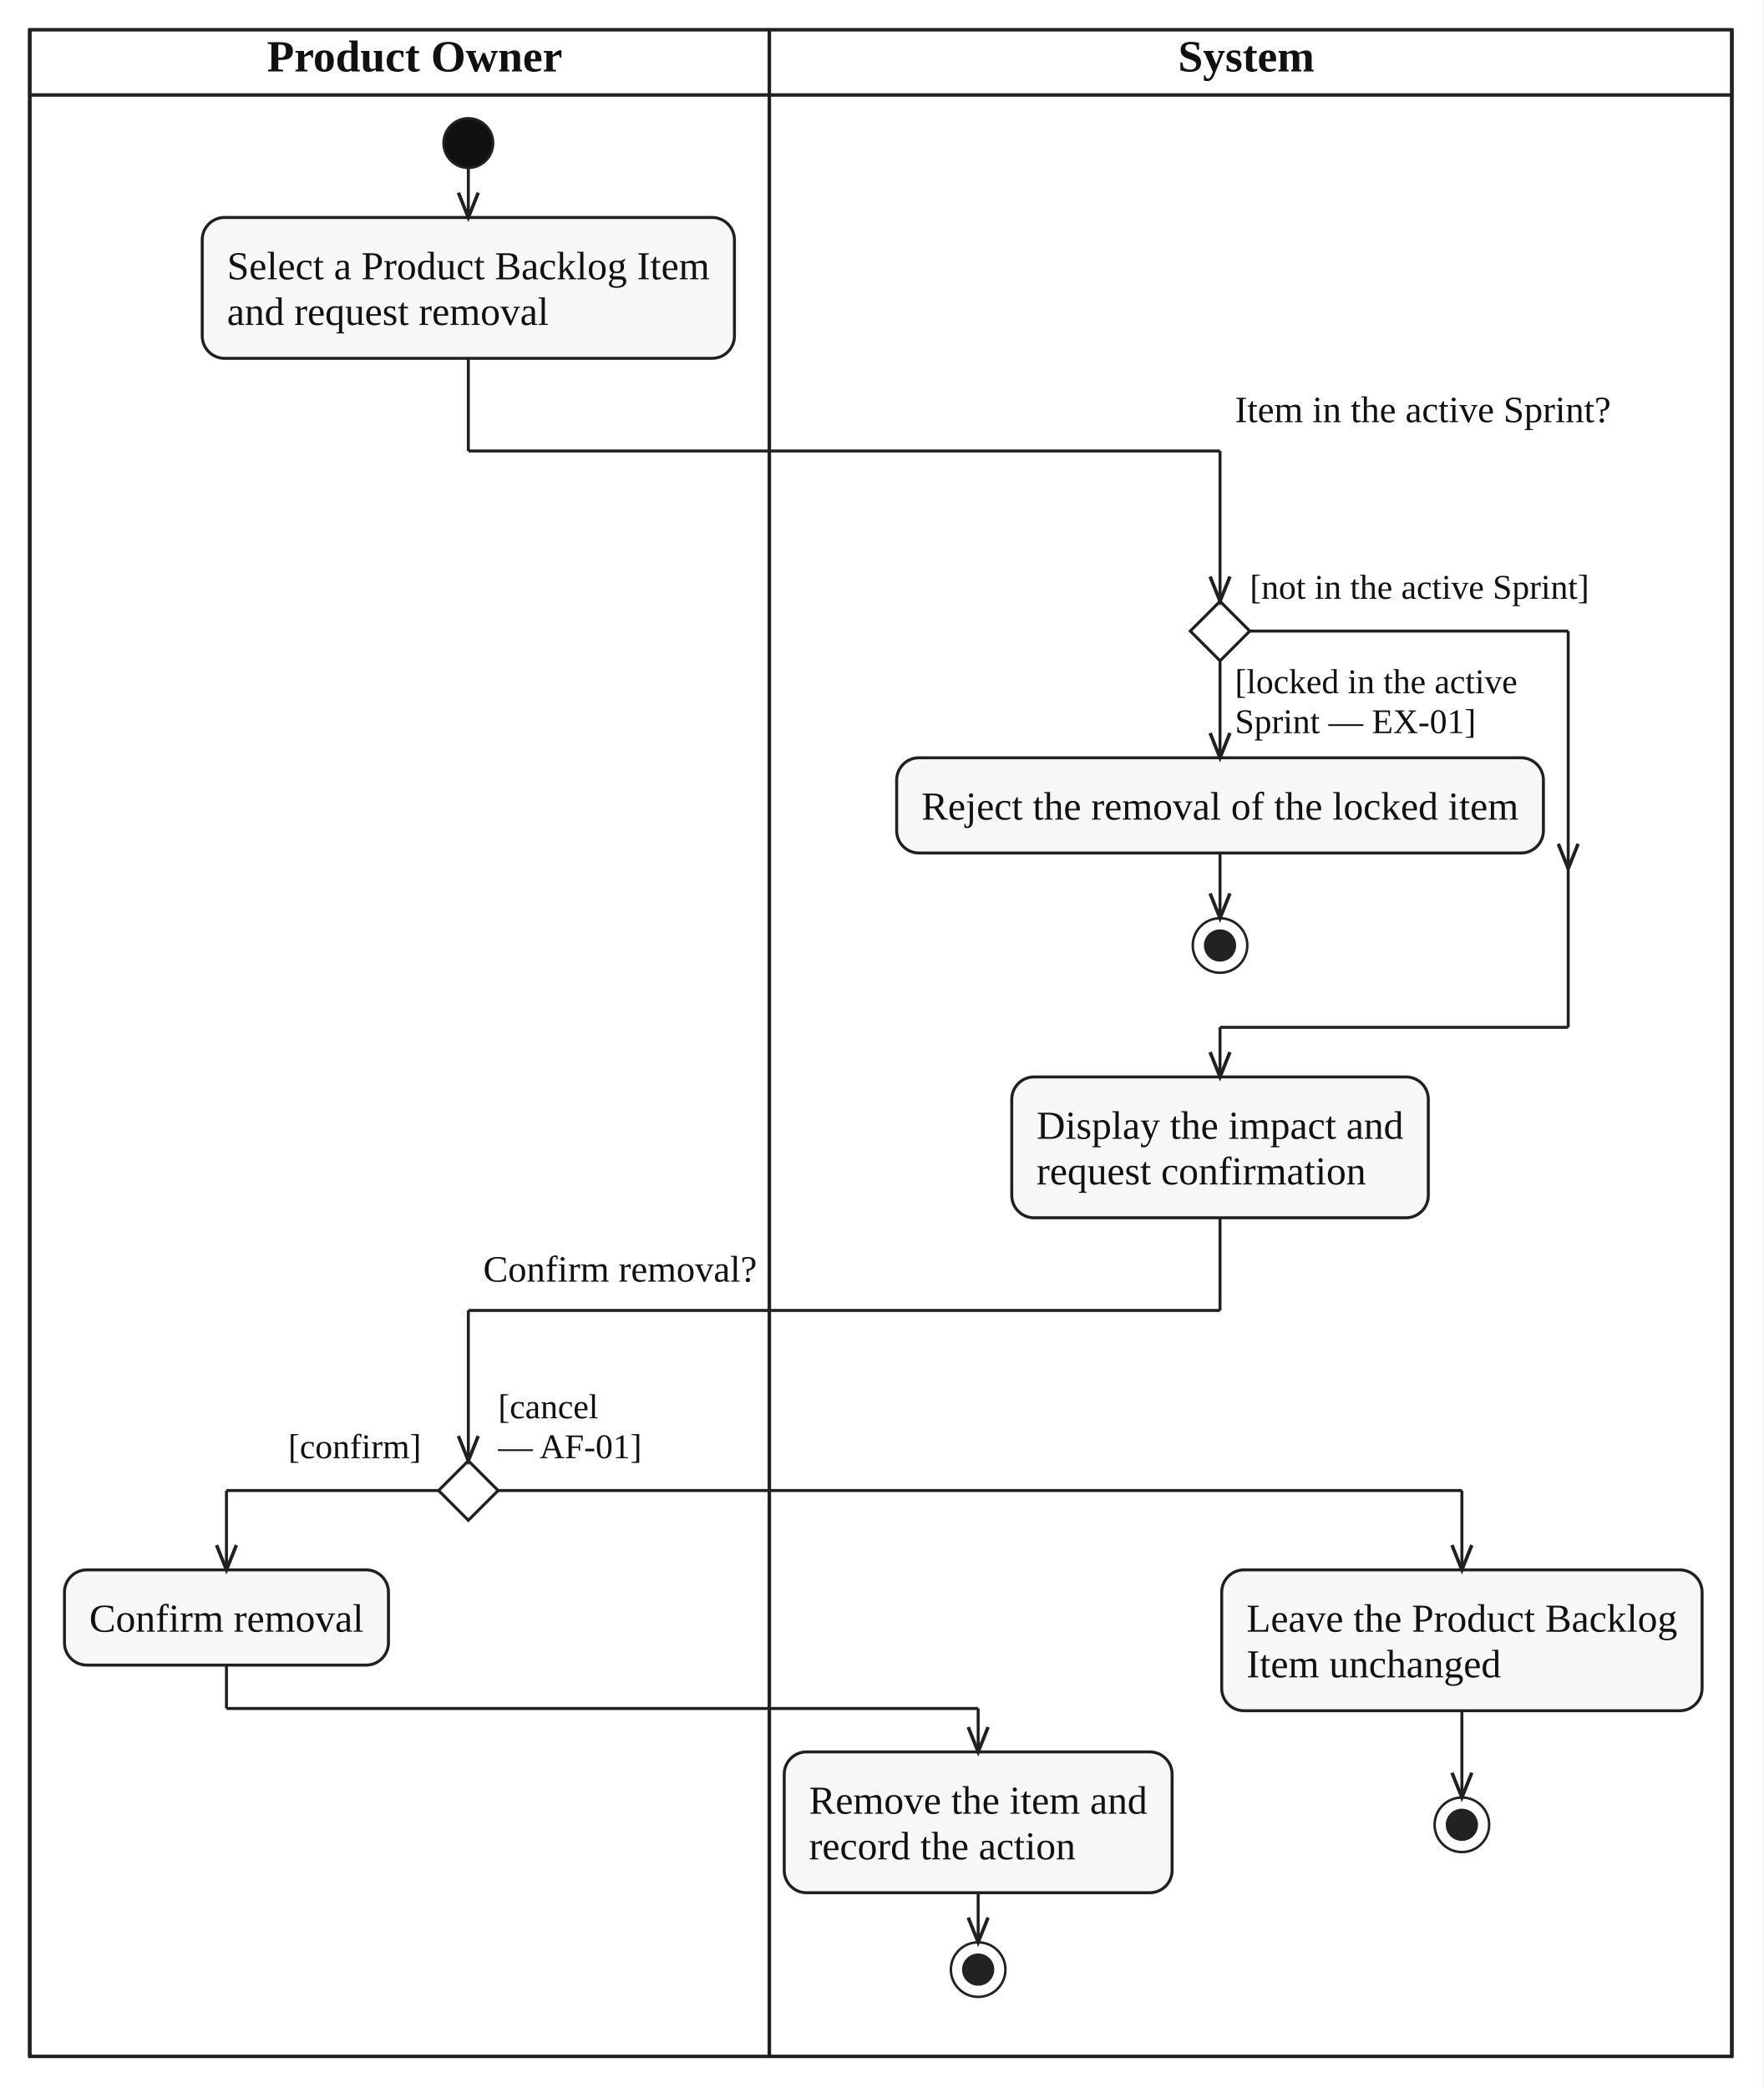
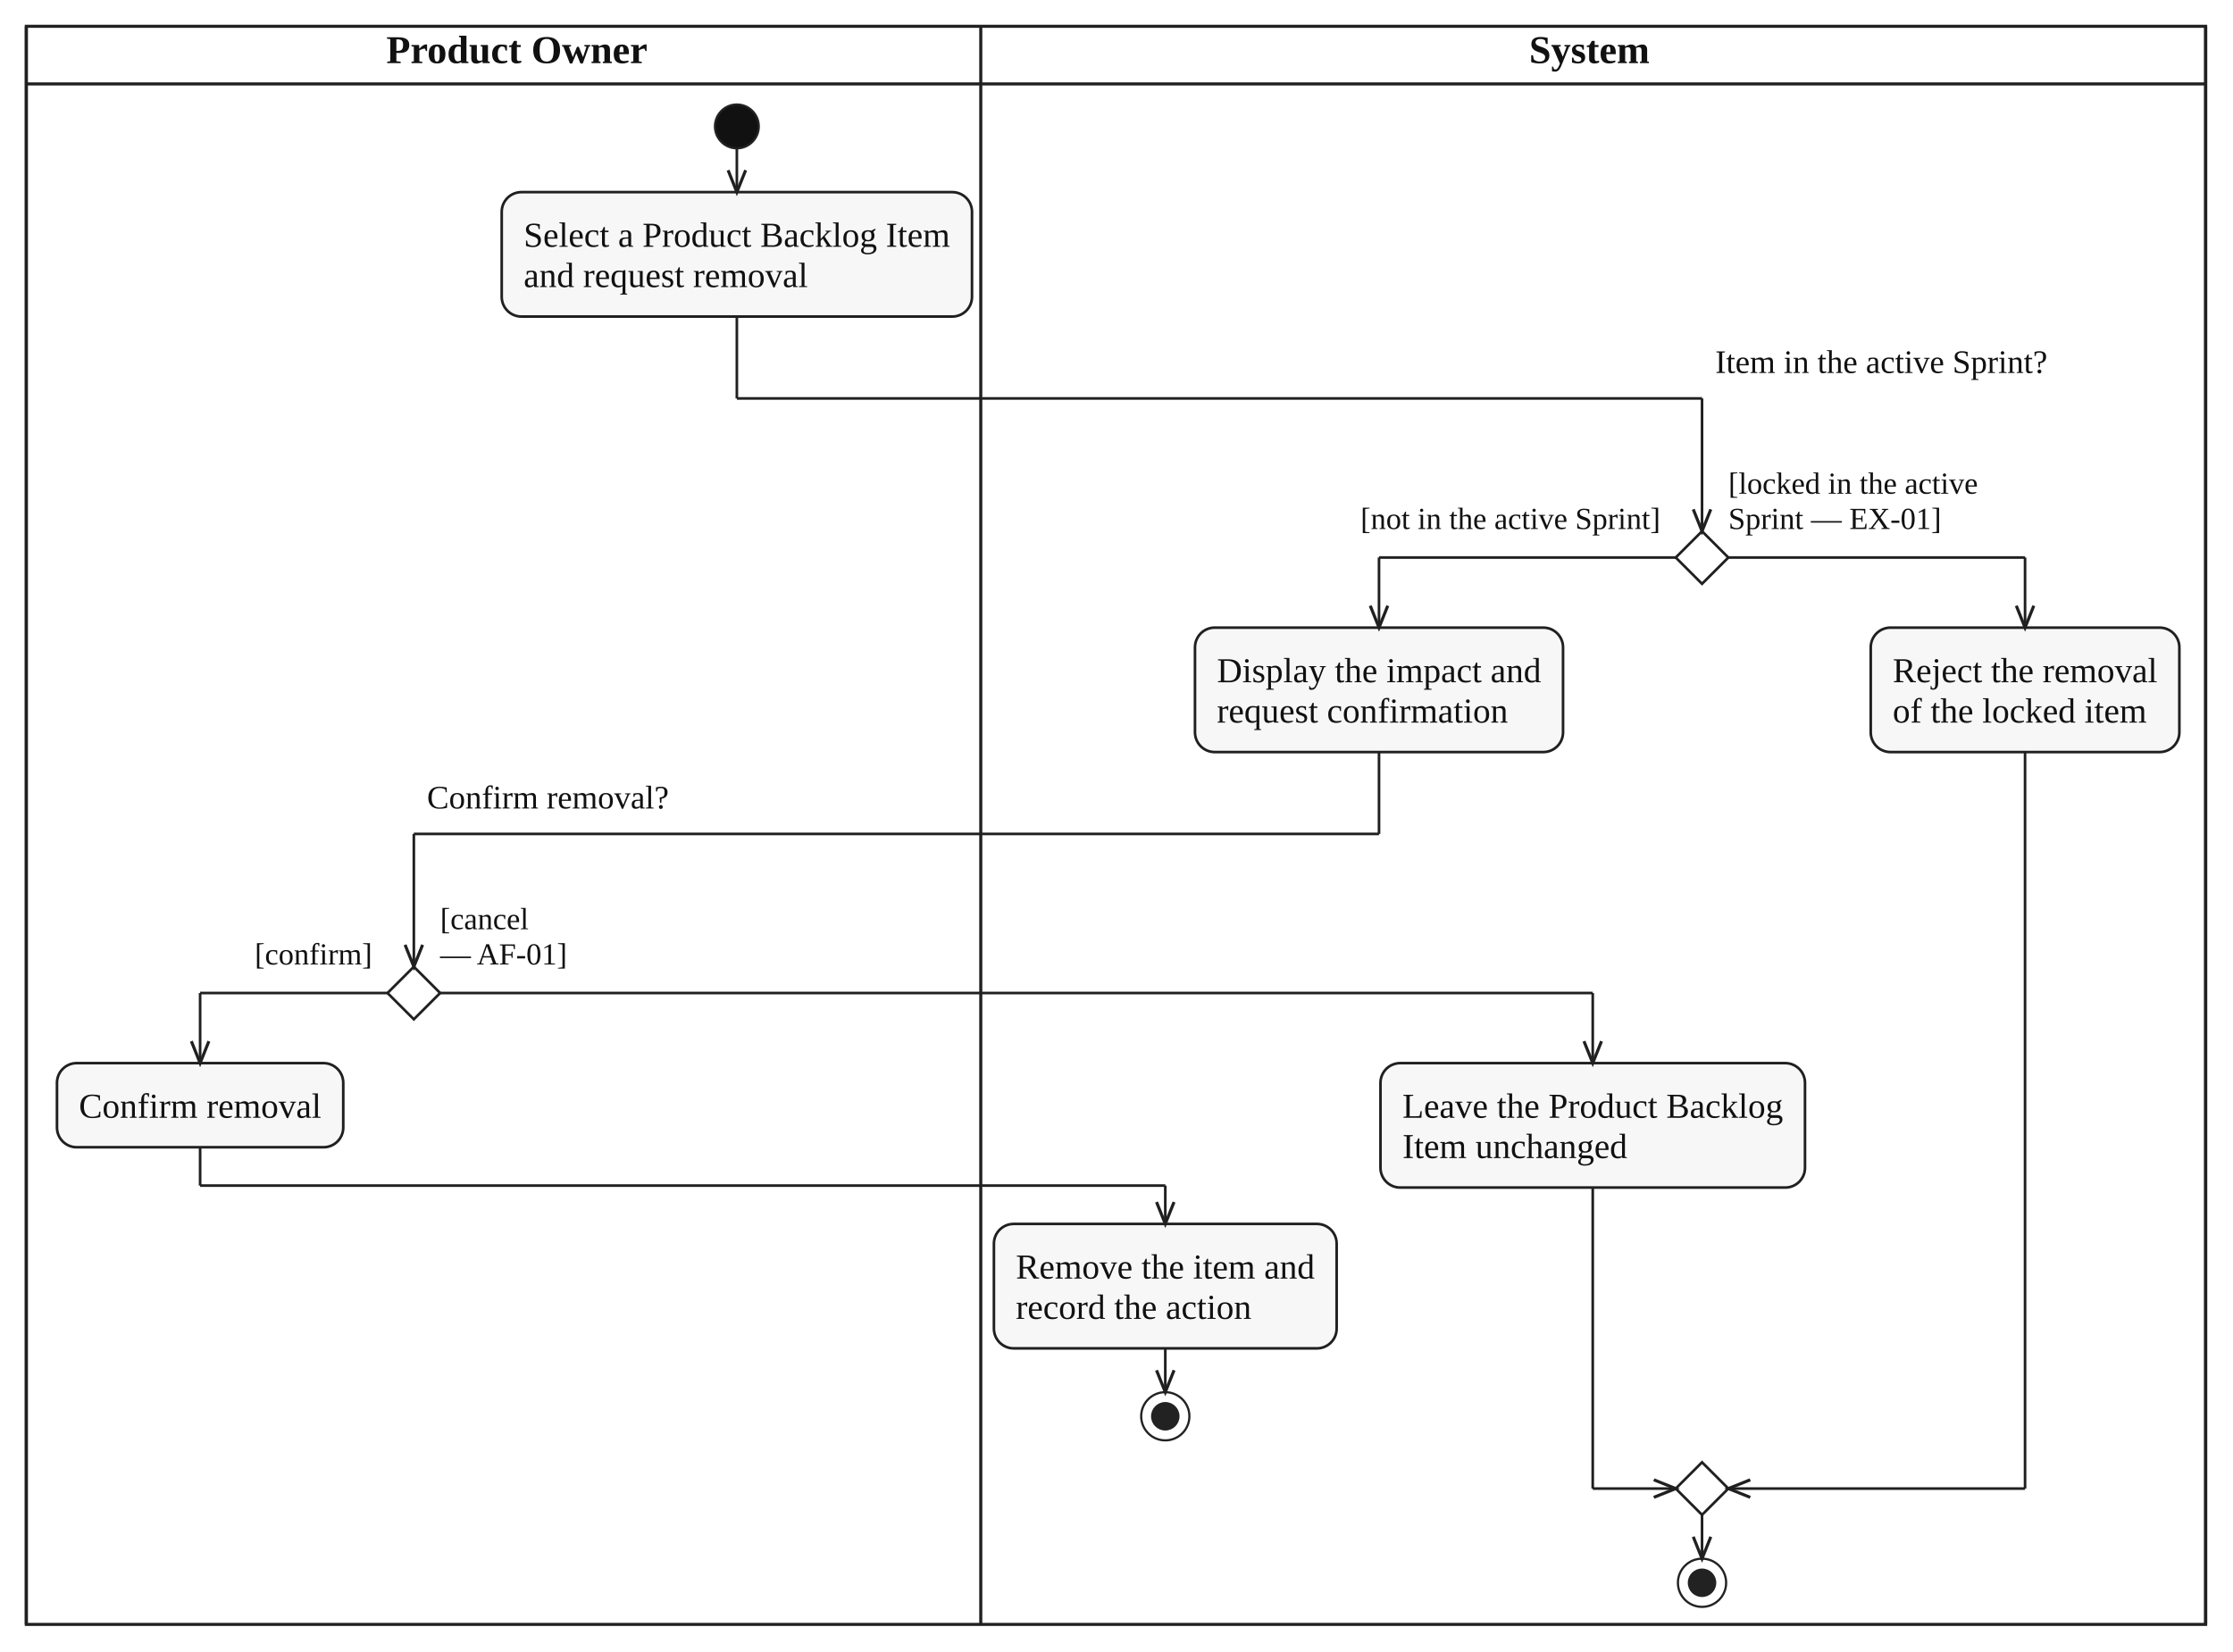
- <svg xmlns="http://www.w3.org/2000/svg" contentStyleType="text/css" height="842px" preserveAspectRatio="none" style="width:711px;height:842px;background:#FFFFFF;" version="1.1" viewBox="-5 0.394 711 842" width="711px" zoomAndPan="magnify" data-pres-formatted="1">
-   <rect id="pres-background" x="-5" y="0.394" width="711" height="842" fill="#FFFFFF" stroke="none" />
+ <svg xmlns="http://www.w3.org/2000/svg" contentStyleType="text/css" height="754px" preserveAspectRatio="none" style="width:1019px;height:754px;background:#FFFFFF;" version="1.1" viewBox="-5 0.394 1019 754" width="1019px" zoomAndPan="magnify" data-pres-formatted="1">
+   <rect id="pres-background" x="-5" y="0.394" width="1019" height="754" fill="#FFFFFF" stroke="none" />
  <defs />
  <g>
-     <rect fill="#FFFFFF" height="30.698" style="stroke:#FFFFFF;stroke-width:1.0;" width="671.61" x="15" y="12.394" />
-     <ellipse cx="183.852" cy="58.092" fill="#111111" rx="10" ry="10" style="stroke:#222222;stroke-width:1.0;" />
-     <rect fill="#F7F7F7" height="56.797" rx="9" ry="9" style="stroke:#202020;stroke-width:1.2;" width="214.609" x="76.547" y="88.092" />
-     <text fill="#111111" font-family="Times New Roman" font-size="16" lengthAdjust="spacing" textLength="194.609" x="86.547" y="113.029">Select a Product Backlog Item</text>
-     <text fill="#111111" font-family="Times New Roman" font-size="16" lengthAdjust="spacing" textLength="129.727" x="86.547" y="131.428">and request removal</text>
-     <polygon fill="#FFFFFF" points="183.852,589.458,195.852,601.458,183.852,613.458,171.852,601.458,183.852,589.458" style="stroke:#202020;stroke-width:1.2;" />
-     <text fill="#111111" font-family="Times New Roman" font-size="15" lengthAdjust="spacing" textLength="110.383" x="189.852" y="517.219">Confirm removal?</text>
-     <text fill="#111111" font-family="Times New Roman" font-size="15" lengthAdjust="spacing" textLength="3.75" x="189.852" y="534.468"> </text>
-     <text fill="#111111" font-family="Times New Roman" font-size="15" lengthAdjust="spacing" textLength="3.75" x="189.852" y="551.716"> </text>
-     <text fill="#111111" font-family="Times New Roman" font-size="15" lengthAdjust="spacing" textLength="3.75" x="189.852" y="568.965"> </text>
-     <text fill="#111111" font-family="Times New Roman" font-size="15" lengthAdjust="spacing" textLength="3.75" x="189.852" y="586.213"> </text>
-     <text fill="#111111" font-family="Times New Roman" font-size="14" lengthAdjust="spacing" textLength="60.642" x="111.21" y="588.43">[confirm]  </text>
-     <text fill="#111111" font-family="Times New Roman" font-size="6" lengthAdjust="spacing" textLength="1.5" x="111.21" y="597.06"> </text>
-     <text fill="#111111" font-family="Times New Roman" font-size="14" lengthAdjust="spacing" textLength="47.407" x="195.852" y="572.331">  [cancel</text>
-     <text fill="#111111" font-family="Times New Roman" font-size="14" lengthAdjust="spacing" textLength="65.721" x="195.852" y="588.43">  — AF-01]</text>
-     <text fill="#111111" font-family="Times New Roman" font-size="6" lengthAdjust="spacing" textLength="1.5" x="195.852" y="597.06"> </text>
-     <rect fill="#F7F7F7" height="38.398" rx="9" ry="9" style="stroke:#202020;stroke-width:1.2;" width="130.641" x="21" y="633.458" />
-     <text fill="#111111" font-family="Times New Roman" font-size="16" lengthAdjust="spacing" textLength="110.641" x="31" y="658.395">Confirm removal</text>
-     <line style="stroke:#202020;stroke-width:1.4;" x1="7" x2="7" y1="12.394" y2="829.653" />
-     <rect fill="#F7F7F7" height="38.398" rx="9" ry="9" style="stroke:#202020;stroke-width:1.2;" width="260.797" x="356.571" y="305.975" />
-     <text fill="#111111" font-family="Times New Roman" font-size="16" lengthAdjust="spacing" textLength="240.797" x="366.571" y="330.912">Reject the removal of the locked item</text>
-     <ellipse cx="486.969" cy="381.674" fill="none" rx="11" ry="11" style="stroke:#222222;stroke-width:1.0;" />
-     <ellipse cx="486.969" cy="381.674" fill="#222222" rx="6" ry="6" style="stroke:#222222;stroke-width:1.0;" />
-     <polygon fill="#FFFFFF" points="486.969,242.876,498.969,254.876,486.969,266.876,474.969,254.876,486.969,242.876" style="stroke:#202020;stroke-width:1.2;" />
-     <text fill="#111111" font-family="Times New Roman" font-size="15" lengthAdjust="spacing" textLength="151.619" x="492.969" y="170.637">Item in the active Sprint?</text>
-     <text fill="#111111" font-family="Times New Roman" font-size="15" lengthAdjust="spacing" textLength="3.75" x="492.969" y="187.886"> </text>
-     <text fill="#111111" font-family="Times New Roman" font-size="15" lengthAdjust="spacing" textLength="3.75" x="492.969" y="205.134"> </text>
-     <text fill="#111111" font-family="Times New Roman" font-size="15" lengthAdjust="spacing" textLength="3.75" x="492.969" y="222.383"> </text>
-     <text fill="#111111" font-family="Times New Roman" font-size="15" lengthAdjust="spacing" textLength="3.75" x="492.969" y="239.631"> </text>
-     <text fill="#111111" font-family="Times New Roman" font-size="14" lengthAdjust="spacing" textLength="120.894" x="492.969" y="279.946">  [locked in the active</text>
-     <text fill="#111111" font-family="Times New Roman" font-size="14" lengthAdjust="spacing" textLength="104.214" x="492.969" y="296.045">  Sprint — EX-01]</text>
-     <text fill="#111111" font-family="Times New Roman" font-size="6" lengthAdjust="spacing" textLength="1.5" x="492.969" y="304.675"> </text>
-     <text fill="#111111" font-family="Times New Roman" font-size="14" lengthAdjust="spacing" textLength="143.856" x="498.969" y="241.848">[not in the active Sprint]  </text>
-     <text fill="#111111" font-family="Times New Roman" font-size="6" lengthAdjust="spacing" textLength="1.5" x="498.969" y="250.477"> </text>
-     <rect fill="#F7F7F7" height="56.797" rx="9" ry="9" style="stroke:#202020;stroke-width:1.2;" width="167.961" x="402.989" y="434.674" />
-     <text fill="#111111" font-family="Times New Roman" font-size="16" lengthAdjust="spacing" textLength="147.961" x="412.989" y="459.611">Display the impact and</text>
-     <text fill="#111111" font-family="Times New Roman" font-size="16" lengthAdjust="spacing" textLength="132.844" x="412.989" y="478.01">request confirmation</text>
-     <rect fill="#F7F7F7" height="56.797" rx="9" ry="9" style="stroke:#202020;stroke-width:1.2;" width="156.406" x="311.235" y="706.856" />
-     <text fill="#111111" font-family="Times New Roman" font-size="16" lengthAdjust="spacing" textLength="136.406" x="321.235" y="731.794">Remove the item and</text>
-     <text fill="#111111" font-family="Times New Roman" font-size="16" lengthAdjust="spacing" textLength="107.5" x="321.235" y="750.192">record the action</text>
-     <ellipse cx="389.438" cy="794.653" fill="none" rx="11" ry="11" style="stroke:#222222;stroke-width:1.0;" />
-     <ellipse cx="389.438" cy="794.653" fill="#222222" rx="6" ry="6" style="stroke:#222222;stroke-width:1.0;" />
-     <rect fill="#F7F7F7" height="56.797" rx="9" ry="9" style="stroke:#202020;stroke-width:1.2;" width="193.719" x="487.641" y="633.458" />
-     <text fill="#111111" font-family="Times New Roman" font-size="16" lengthAdjust="spacing" textLength="173.719" x="497.641" y="658.395">Leave the Product Backlog</text>
-     <text fill="#111111" font-family="Times New Roman" font-size="16" lengthAdjust="spacing" textLength="102.625" x="497.641" y="676.794">Item unchanged</text>
-     <ellipse cx="584.5" cy="736.255" fill="none" rx="11" ry="11" style="stroke:#222222;stroke-width:1.0;" />
-     <ellipse cx="584.5" cy="736.255" fill="#222222" rx="6" ry="6" style="stroke:#222222;stroke-width:1.0;" />
-     <line style="stroke:#202020;stroke-width:1.4;" x1="305.235" x2="305.235" y1="12.394" y2="829.653" />
-     <line style="stroke:#202020;stroke-width:1.4;" x1="693.36" x2="693.36" y1="12.394" y2="829.653" />
-     <line style="stroke:#202020;stroke-width:1.2;" x1="183.852" x2="183.852" y1="68.092" y2="88.092" />
-     <polyline points="179.852,78.092 183.852,88.092 187.852,78.092" fill="none" stroke="#202020" stroke-width="1.4" stroke-linejoin="miter" stroke-linecap="butt" class="open-arrowhead" />
-     <line style="stroke:#202020;stroke-width:1.2;" x1="171.852" x2="86.32" y1="601.458" y2="601.458" />
-     <line style="stroke:#202020;stroke-width:1.2;" x1="86.32" x2="86.32" y1="601.458" y2="633.458" />
-     <polyline points="82.32,623.458 86.32,633.458 90.32,623.458" fill="none" stroke="#202020" stroke-width="1.4" stroke-linejoin="miter" stroke-linecap="butt" class="open-arrowhead" />
-     <line style="stroke:#202020;stroke-width:1.2;" x1="486.969" x2="486.969" y1="344.373" y2="370.674" />
-     <polyline points="482.969,360.674 486.969,370.674 490.969,360.674" fill="none" stroke="#202020" stroke-width="1.4" stroke-linejoin="miter" stroke-linecap="butt" class="open-arrowhead" />
-     <line style="stroke:#202020;stroke-width:1.2;" x1="486.969" x2="486.969" y1="266.876" y2="305.975" />
-     <polyline points="482.969,295.975 486.969,305.975 490.969,295.975" fill="none" stroke="#202020" stroke-width="1.4" stroke-linejoin="miter" stroke-linecap="butt" class="open-arrowhead" />
-     <line style="stroke:#202020;stroke-width:1.2;" x1="498.969" x2="627.368" y1="254.876" y2="254.876" />
-     <polyline points="623.368,340.674 627.368,350.674 631.368,340.674" fill="none" stroke="#202020" stroke-width="1.4" stroke-linejoin="miter" stroke-linecap="butt" class="open-arrowhead" />
-     <line style="stroke:#202020;stroke-width:1.2;" x1="627.368" x2="627.368" y1="254.876" y2="414.674" />
-     <line style="stroke:#202020;stroke-width:1.2;" x1="627.368" x2="486.969" y1="414.674" y2="414.674" />
-     <line style="stroke:#202020;stroke-width:1.2;" x1="486.969" x2="486.969" y1="414.674" y2="434.674" />
-     <polyline points="482.969,424.674 486.969,434.674 490.969,424.674" fill="none" stroke="#202020" stroke-width="1.4" stroke-linejoin="miter" stroke-linecap="butt" class="open-arrowhead" />
-     <line style="stroke:#202020;stroke-width:1.2;" x1="389.438" x2="389.438" y1="763.653" y2="783.653" />
-     <polyline points="385.438,773.653 389.438,783.653 393.438,773.653" fill="none" stroke="#202020" stroke-width="1.4" stroke-linejoin="miter" stroke-linecap="butt" class="open-arrowhead" />
-     <line style="stroke:#202020;stroke-width:1.2;" x1="584.5" x2="584.5" y1="690.255" y2="725.255" />
-     <polyline points="580.5,715.255 584.5,725.255 588.5,715.255" fill="none" stroke="#202020" stroke-width="1.4" stroke-linejoin="miter" stroke-linecap="butt" class="open-arrowhead" />
-     <line style="stroke:#202020;stroke-width:1.2;" x1="183.852" x2="183.852" y1="144.889" y2="182.255" />
-     <line style="stroke:#202020;stroke-width:1.2;" x1="183.852" x2="486.969" y1="182.255" y2="182.255" />
-     <line style="stroke:#202020;stroke-width:1.2;" x1="486.969" x2="486.969" y1="182.255" y2="242.876" />
-     <polyline points="482.969,232.876 486.969,242.876 490.969,232.876" fill="none" stroke="#202020" stroke-width="1.4" stroke-linejoin="miter" stroke-linecap="butt" class="open-arrowhead" />
-     <line style="stroke:#202020;stroke-width:1.2;" x1="86.32" x2="86.32" y1="671.856" y2="689.356" />
-     <line style="stroke:#202020;stroke-width:1.2;" x1="86.32" x2="389.438" y1="689.356" y2="689.356" />
-     <line style="stroke:#202020;stroke-width:1.2;" x1="389.438" x2="389.438" y1="689.356" y2="706.856" />
-     <polyline points="385.438,696.856 389.438,706.856 393.438,696.856" fill="none" stroke="#202020" stroke-width="1.4" stroke-linejoin="miter" stroke-linecap="butt" class="open-arrowhead" />
-     <line style="stroke:#202020;stroke-width:1.2;" x1="195.852" x2="584.5" y1="601.458" y2="601.458" />
-     <line style="stroke:#202020;stroke-width:1.2;" x1="584.5" x2="584.5" y1="601.458" y2="633.458" />
-     <polyline points="580.5,623.458 584.5,633.458 588.5,623.458" fill="none" stroke="#202020" stroke-width="1.4" stroke-linejoin="miter" stroke-linecap="butt" class="open-arrowhead" />
-     <line style="stroke:#202020;stroke-width:1.2;" x1="486.969" x2="486.969" y1="491.471" y2="528.837" />
-     <line style="stroke:#202020;stroke-width:1.2;" x1="486.969" x2="183.852" y1="528.837" y2="528.837" />
-     <line style="stroke:#202020;stroke-width:1.2;" x1="183.852" x2="183.852" y1="528.837" y2="589.458" />
-     <polyline points="179.852,579.458 183.852,589.458 187.852,579.458" fill="none" stroke="#202020" stroke-width="1.4" stroke-linejoin="miter" stroke-linecap="butt" class="open-arrowhead" />
-     <text fill="#111111" font-family="Times New Roman" font-size="18" font-weight="bold" lengthAdjust="spacing" textLength="119.478" x="102.628" y="29.198">Product Owner</text>
-     <text fill="#111111" font-family="Times New Roman" font-size="7" font-weight="bold" lengthAdjust="spacing" textLength="1.75" x="98.128" y="39.627"> </text>
-     <text fill="#111111" font-family="Times New Roman" font-size="18" font-weight="bold" lengthAdjust="spacing" textLength="54.993" x="470.051" y="29.198">System</text>
-     <text fill="#111111" font-family="Times New Roman" font-size="7" font-weight="bold" lengthAdjust="spacing" textLength="1.75" x="465.551" y="39.627"> </text>
+     <rect fill="#FFFFFF" height="30.698" style="stroke:#FFFFFF;stroke-width:1.0;" width="979.771" x="15" y="12.394" />
+     <ellipse cx="331.256" cy="58.092" fill="#111111" rx="10" ry="10" style="stroke:#222222;stroke-width:1.0;" />
+     <rect fill="#F7F7F7" height="56.797" rx="9" ry="9" style="stroke:#202020;stroke-width:1.2;" width="214.609" x="223.951" y="88.092" />
+     <text fill="#111111" font-family="Times New Roman" font-size="16" lengthAdjust="spacing" textLength="194.609" x="233.951" y="113.029">Select a Product Backlog Item</text>
+     <text fill="#111111" font-family="Times New Roman" font-size="16" lengthAdjust="spacing" textLength="129.727" x="233.951" y="131.428">and request removal</text>
+     <polygon fill="#FFFFFF" points="183.852,441.66,195.852,453.66,183.852,465.66,171.852,453.66,183.852,441.66" style="stroke:#202020;stroke-width:1.2;" />
+     <text fill="#111111" font-family="Times New Roman" font-size="15" lengthAdjust="spacing" textLength="110.383" x="189.852" y="369.421">Confirm removal?</text>
+     <text fill="#111111" font-family="Times New Roman" font-size="15" lengthAdjust="spacing" textLength="3.75" x="189.852" y="386.67"> </text>
+     <text fill="#111111" font-family="Times New Roman" font-size="15" lengthAdjust="spacing" textLength="3.75" x="189.852" y="403.918"> </text>
+     <text fill="#111111" font-family="Times New Roman" font-size="15" lengthAdjust="spacing" textLength="3.75" x="189.852" y="421.167"> </text>
+     <text fill="#111111" font-family="Times New Roman" font-size="15" lengthAdjust="spacing" textLength="3.75" x="189.852" y="438.416"> </text>
+     <text fill="#111111" font-family="Times New Roman" font-size="14" lengthAdjust="spacing" textLength="60.642" x="111.21" y="440.632">[confirm]  </text>
+     <text fill="#111111" font-family="Times New Roman" font-size="6" lengthAdjust="spacing" textLength="1.5" x="111.21" y="449.262"> </text>
+     <text fill="#111111" font-family="Times New Roman" font-size="14" lengthAdjust="spacing" textLength="47.407" x="195.852" y="424.533">  [cancel</text>
+     <text fill="#111111" font-family="Times New Roman" font-size="14" lengthAdjust="spacing" textLength="65.721" x="195.852" y="440.632">  — AF-01]</text>
+     <text fill="#111111" font-family="Times New Roman" font-size="6" lengthAdjust="spacing" textLength="1.5" x="195.852" y="449.262"> </text>
+     <rect fill="#F7F7F7" height="38.398" rx="9" ry="9" style="stroke:#202020;stroke-width:1.2;" width="130.641" x="21" y="485.66" />
+     <text fill="#111111" font-family="Times New Roman" font-size="16" lengthAdjust="spacing" textLength="110.641" x="31" y="510.598">Confirm removal</text>
+     <line style="stroke:#202020;stroke-width:1.4;" x1="7" x2="7" y1="12.394" y2="741.856" />
+     <polygon fill="#FFFFFF" points="771.699,242.876,783.699,254.876,771.699,266.876,759.699,254.876,771.699,242.876" style="stroke:#202020;stroke-width:1.2;" />
+     <text fill="#111111" font-family="Times New Roman" font-size="15" lengthAdjust="spacing" textLength="151.619" x="777.699" y="170.637">Item in the active Sprint?</text>
+     <text fill="#111111" font-family="Times New Roman" font-size="15" lengthAdjust="spacing" textLength="3.75" x="777.699" y="187.886"> </text>
+     <text fill="#111111" font-family="Times New Roman" font-size="15" lengthAdjust="spacing" textLength="3.75" x="777.699" y="205.134"> </text>
+     <text fill="#111111" font-family="Times New Roman" font-size="15" lengthAdjust="spacing" textLength="3.75" x="777.699" y="222.383"> </text>
+     <text fill="#111111" font-family="Times New Roman" font-size="15" lengthAdjust="spacing" textLength="3.75" x="777.699" y="239.631"> </text>
+     <text fill="#111111" font-family="Times New Roman" font-size="14" lengthAdjust="spacing" textLength="143.856" x="615.844" y="241.848">[not in the active Sprint]  </text>
+     <text fill="#111111" font-family="Times New Roman" font-size="6" lengthAdjust="spacing" textLength="1.5" x="615.844" y="250.477"> </text>
+     <text fill="#111111" font-family="Times New Roman" font-size="14" lengthAdjust="spacing" textLength="120.894" x="783.699" y="225.749">  [locked in the active</text>
+     <text fill="#111111" font-family="Times New Roman" font-size="14" lengthAdjust="spacing" textLength="104.214" x="783.699" y="241.848">  Sprint — EX-01]</text>
+     <text fill="#111111" font-family="Times New Roman" font-size="6" lengthAdjust="spacing" textLength="1.5" x="783.699" y="250.477"> </text>
+     <rect fill="#F7F7F7" height="56.797" rx="9" ry="9" style="stroke:#202020;stroke-width:1.2;" width="167.961" x="540.314" y="286.876" />
+     <text fill="#111111" font-family="Times New Roman" font-size="16" lengthAdjust="spacing" textLength="147.961" x="550.314" y="311.813">Display the impact and</text>
+     <text fill="#111111" font-family="Times New Roman" font-size="16" lengthAdjust="spacing" textLength="132.844" x="550.314" y="330.212">request confirmation</text>
+     <rect fill="#F7F7F7" height="56.797" rx="9" ry="9" style="stroke:#202020;stroke-width:1.2;" width="156.406" x="448.56" y="559.059" />
+     <text fill="#111111" font-family="Times New Roman" font-size="16" lengthAdjust="spacing" textLength="136.406" x="458.56" y="583.996">Remove the item and</text>
+     <text fill="#111111" font-family="Times New Roman" font-size="16" lengthAdjust="spacing" textLength="107.5" x="458.56" y="602.394">record the action</text>
+     <ellipse cx="526.764" cy="646.856" fill="none" rx="11" ry="11" style="stroke:#222222;stroke-width:1.0;" />
+     <ellipse cx="526.764" cy="646.856" fill="#222222" rx="6" ry="6" style="stroke:#222222;stroke-width:1.0;" />
+     <rect fill="#F7F7F7" height="56.797" rx="9" ry="9" style="stroke:#202020;stroke-width:1.2;" width="193.719" x="624.967" y="485.66" />
+     <text fill="#111111" font-family="Times New Roman" font-size="16" lengthAdjust="spacing" textLength="173.719" x="634.967" y="510.598">Leave the Product Backlog</text>
+     <text fill="#111111" font-family="Times New Roman" font-size="16" lengthAdjust="spacing" textLength="102.625" x="634.967" y="528.996">Item unchanged</text>
+     <rect fill="#F7F7F7" height="56.797" rx="9" ry="9" style="stroke:#202020;stroke-width:1.2;" width="140.836" x="848.686" y="286.876" />
+     <text fill="#111111" font-family="Times New Roman" font-size="16" lengthAdjust="spacing" textLength="120.836" x="858.686" y="311.813">Reject the removal</text>
+     <text fill="#111111" font-family="Times New Roman" font-size="16" lengthAdjust="spacing" textLength="115.961" x="858.686" y="330.212">of the locked item</text>
+     <polygon fill="#FFFFFF" points="771.699,667.856,783.699,679.856,771.699,691.856,759.699,679.856,771.699,667.856" style="stroke:#202020;stroke-width:1.2;" />
+     <ellipse cx="771.699" cy="722.856" fill="none" rx="11" ry="11" style="stroke:#222222;stroke-width:1.0;" />
+     <ellipse cx="771.699" cy="722.856" fill="#222222" rx="6" ry="6" style="stroke:#222222;stroke-width:1.0;" />
+     <line style="stroke:#202020;stroke-width:1.4;" x1="442.56" x2="442.56" y1="12.394" y2="741.856" />
+     <line style="stroke:#202020;stroke-width:1.4;" x1="1001.521" x2="1001.521" y1="12.394" y2="741.856" />
+     <line style="stroke:#202020;stroke-width:1.2;" x1="331.256" x2="331.256" y1="68.092" y2="88.092" />
+     <polyline points="327.256,78.092 331.256,88.092 335.256,78.092" fill="none" stroke="#202020" stroke-width="1.4" stroke-linejoin="miter" stroke-linecap="butt" class="open-arrowhead" />
+     <line style="stroke:#202020;stroke-width:1.2;" x1="171.852" x2="86.32" y1="453.66" y2="453.66" />
+     <line style="stroke:#202020;stroke-width:1.2;" x1="86.32" x2="86.32" y1="453.66" y2="485.66" />
+     <polyline points="82.32,475.66 86.32,485.66 90.32,475.66" fill="none" stroke="#202020" stroke-width="1.4" stroke-linejoin="miter" stroke-linecap="butt" class="open-arrowhead" />
+     <line style="stroke:#202020;stroke-width:1.2;" x1="526.764" x2="526.764" y1="615.856" y2="635.856" />
+     <polyline points="522.764,625.856 526.764,635.856 530.764,625.856" fill="none" stroke="#202020" stroke-width="1.4" stroke-linejoin="miter" stroke-linecap="butt" class="open-arrowhead" />
+     <line style="stroke:#202020;stroke-width:1.2;" x1="759.699" x2="624.295" y1="254.876" y2="254.876" />
+     <line style="stroke:#202020;stroke-width:1.2;" x1="624.295" x2="624.295" y1="254.876" y2="286.876" />
+     <polyline points="620.295,276.876 624.295,286.876 628.295,276.876" fill="none" stroke="#202020" stroke-width="1.4" stroke-linejoin="miter" stroke-linecap="butt" class="open-arrowhead" />
+     <line style="stroke:#202020;stroke-width:1.2;" x1="783.699" x2="919.104" y1="254.876" y2="254.876" />
+     <line style="stroke:#202020;stroke-width:1.2;" x1="919.104" x2="919.104" y1="254.876" y2="286.876" />
+     <polyline points="915.104,276.876 919.104,286.876 923.104,276.876" fill="none" stroke="#202020" stroke-width="1.4" stroke-linejoin="miter" stroke-linecap="butt" class="open-arrowhead" />
+     <line style="stroke:#202020;stroke-width:1.2;" x1="919.104" x2="919.104" y1="343.673" y2="679.856" />
+     <line style="stroke:#202020;stroke-width:1.2;" x1="919.104" x2="783.699" y1="679.856" y2="679.856" />
+     <polyline points="793.699,675.856 783.699,679.856 793.699,683.856" fill="none" stroke="#202020" stroke-width="1.4" stroke-linejoin="miter" stroke-linecap="butt" class="open-arrowhead" />
+     <line style="stroke:#202020;stroke-width:1.2;" x1="771.699" x2="771.699" y1="691.856" y2="711.856" />
+     <polyline points="767.699,701.856 771.699,711.856 775.699,701.856" fill="none" stroke="#202020" stroke-width="1.4" stroke-linejoin="miter" stroke-linecap="butt" class="open-arrowhead" />
+     <line style="stroke:#202020;stroke-width:1.2;" x1="86.32" x2="86.32" y1="524.059" y2="541.559" />
+     <line style="stroke:#202020;stroke-width:1.2;" x1="86.32" x2="526.764" y1="541.559" y2="541.559" />
+     <line style="stroke:#202020;stroke-width:1.2;" x1="526.764" x2="526.764" y1="541.559" y2="559.059" />
+     <polyline points="522.764,549.059 526.764,559.059 530.764,549.059" fill="none" stroke="#202020" stroke-width="1.4" stroke-linejoin="miter" stroke-linecap="butt" class="open-arrowhead" />
+     <line style="stroke:#202020;stroke-width:1.2;" x1="195.852" x2="721.826" y1="453.66" y2="453.66" />
+     <line style="stroke:#202020;stroke-width:1.2;" x1="721.826" x2="721.826" y1="453.66" y2="485.66" />
+     <polyline points="717.826,475.66 721.826,485.66 725.826,475.66" fill="none" stroke="#202020" stroke-width="1.4" stroke-linejoin="miter" stroke-linecap="butt" class="open-arrowhead" />
+     <line style="stroke:#202020;stroke-width:1.2;" x1="721.826" x2="721.826" y1="542.457" y2="679.856" />
+     <line style="stroke:#202020;stroke-width:1.2;" x1="721.826" x2="759.699" y1="679.856" y2="679.856" />
+     <polyline points="749.699,675.856 759.699,679.856 749.699,683.856" fill="none" stroke="#202020" stroke-width="1.4" stroke-linejoin="miter" stroke-linecap="butt" class="open-arrowhead" />
+     <line style="stroke:#202020;stroke-width:1.2;" x1="624.295" x2="624.295" y1="343.673" y2="381.039" />
+     <line style="stroke:#202020;stroke-width:1.2;" x1="624.295" x2="183.852" y1="381.039" y2="381.039" />
+     <line style="stroke:#202020;stroke-width:1.2;" x1="183.852" x2="183.852" y1="381.039" y2="441.66" />
+     <polyline points="179.852,431.66 183.852,441.66 187.852,431.66" fill="none" stroke="#202020" stroke-width="1.4" stroke-linejoin="miter" stroke-linecap="butt" class="open-arrowhead" />
+     <line style="stroke:#202020;stroke-width:1.2;" x1="331.256" x2="331.256" y1="144.889" y2="182.255" />
+     <line style="stroke:#202020;stroke-width:1.2;" x1="331.256" x2="771.699" y1="182.255" y2="182.255" />
+     <line style="stroke:#202020;stroke-width:1.2;" x1="771.699" x2="771.699" y1="182.255" y2="242.876" />
+     <polyline points="767.699,232.876 771.699,242.876 775.699,232.876" fill="none" stroke="#202020" stroke-width="1.4" stroke-linejoin="miter" stroke-linecap="butt" class="open-arrowhead" />
+     <text fill="#111111" font-family="Times New Roman" font-size="18" font-weight="bold" lengthAdjust="spacing" textLength="119.478" x="171.291" y="29.198">Product Owner</text>
+     <text fill="#111111" font-family="Times New Roman" font-size="7" font-weight="bold" lengthAdjust="spacing" textLength="1.75" x="166.791" y="39.627"> </text>
+     <text fill="#111111" font-family="Times New Roman" font-size="18" font-weight="bold" lengthAdjust="spacing" textLength="54.993" x="692.794" y="29.198">System</text>
+     <text fill="#111111" font-family="Times New Roman" font-size="7" font-weight="bold" lengthAdjust="spacing" textLength="1.75" x="688.294" y="39.627"> </text>
  </g>
  <g id="pres-frame" fill="none" stroke="#202020" stroke-width="1.4">
-     <rect x="7" y="12.394" width="686.36" height="817.26" />
-     <line x1="7" x2="693.36" y1="38.698" y2="38.698" />
+     <rect x="7" y="12.394" width="994.521" height="729.462" />
+     <line x1="7" x2="1001.521" y1="38.698" y2="38.698" />
  </g>
</svg>
